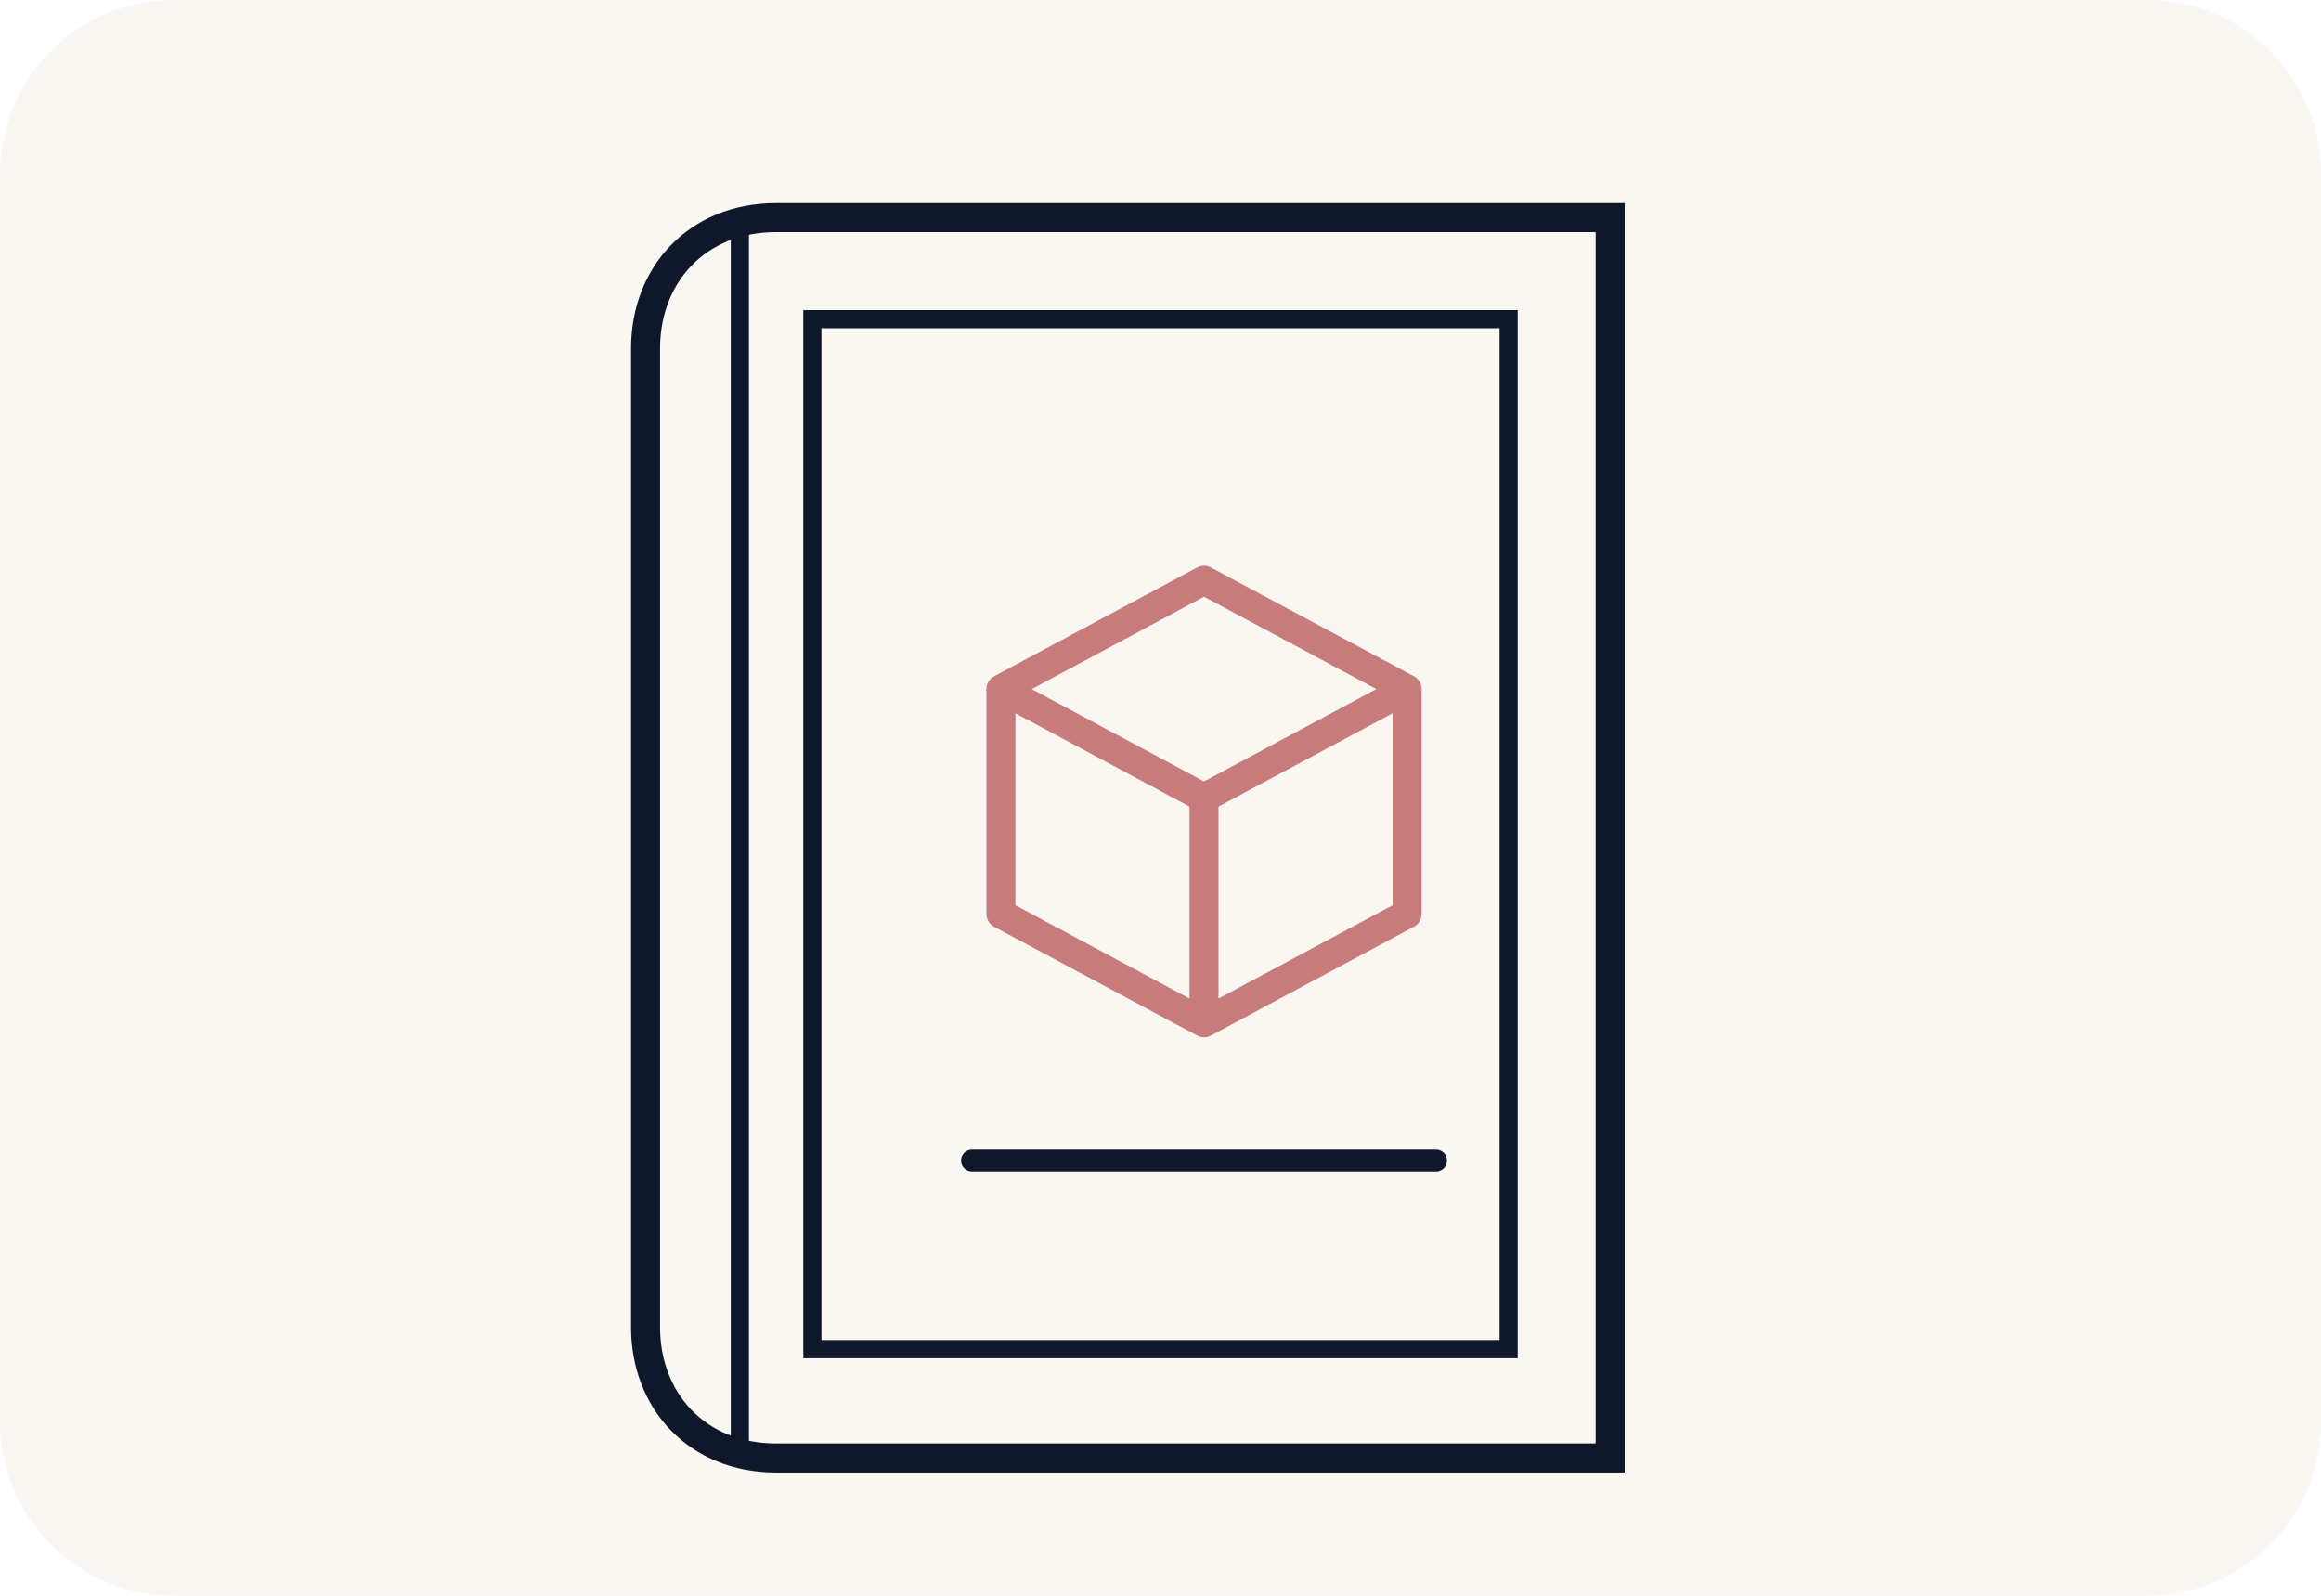
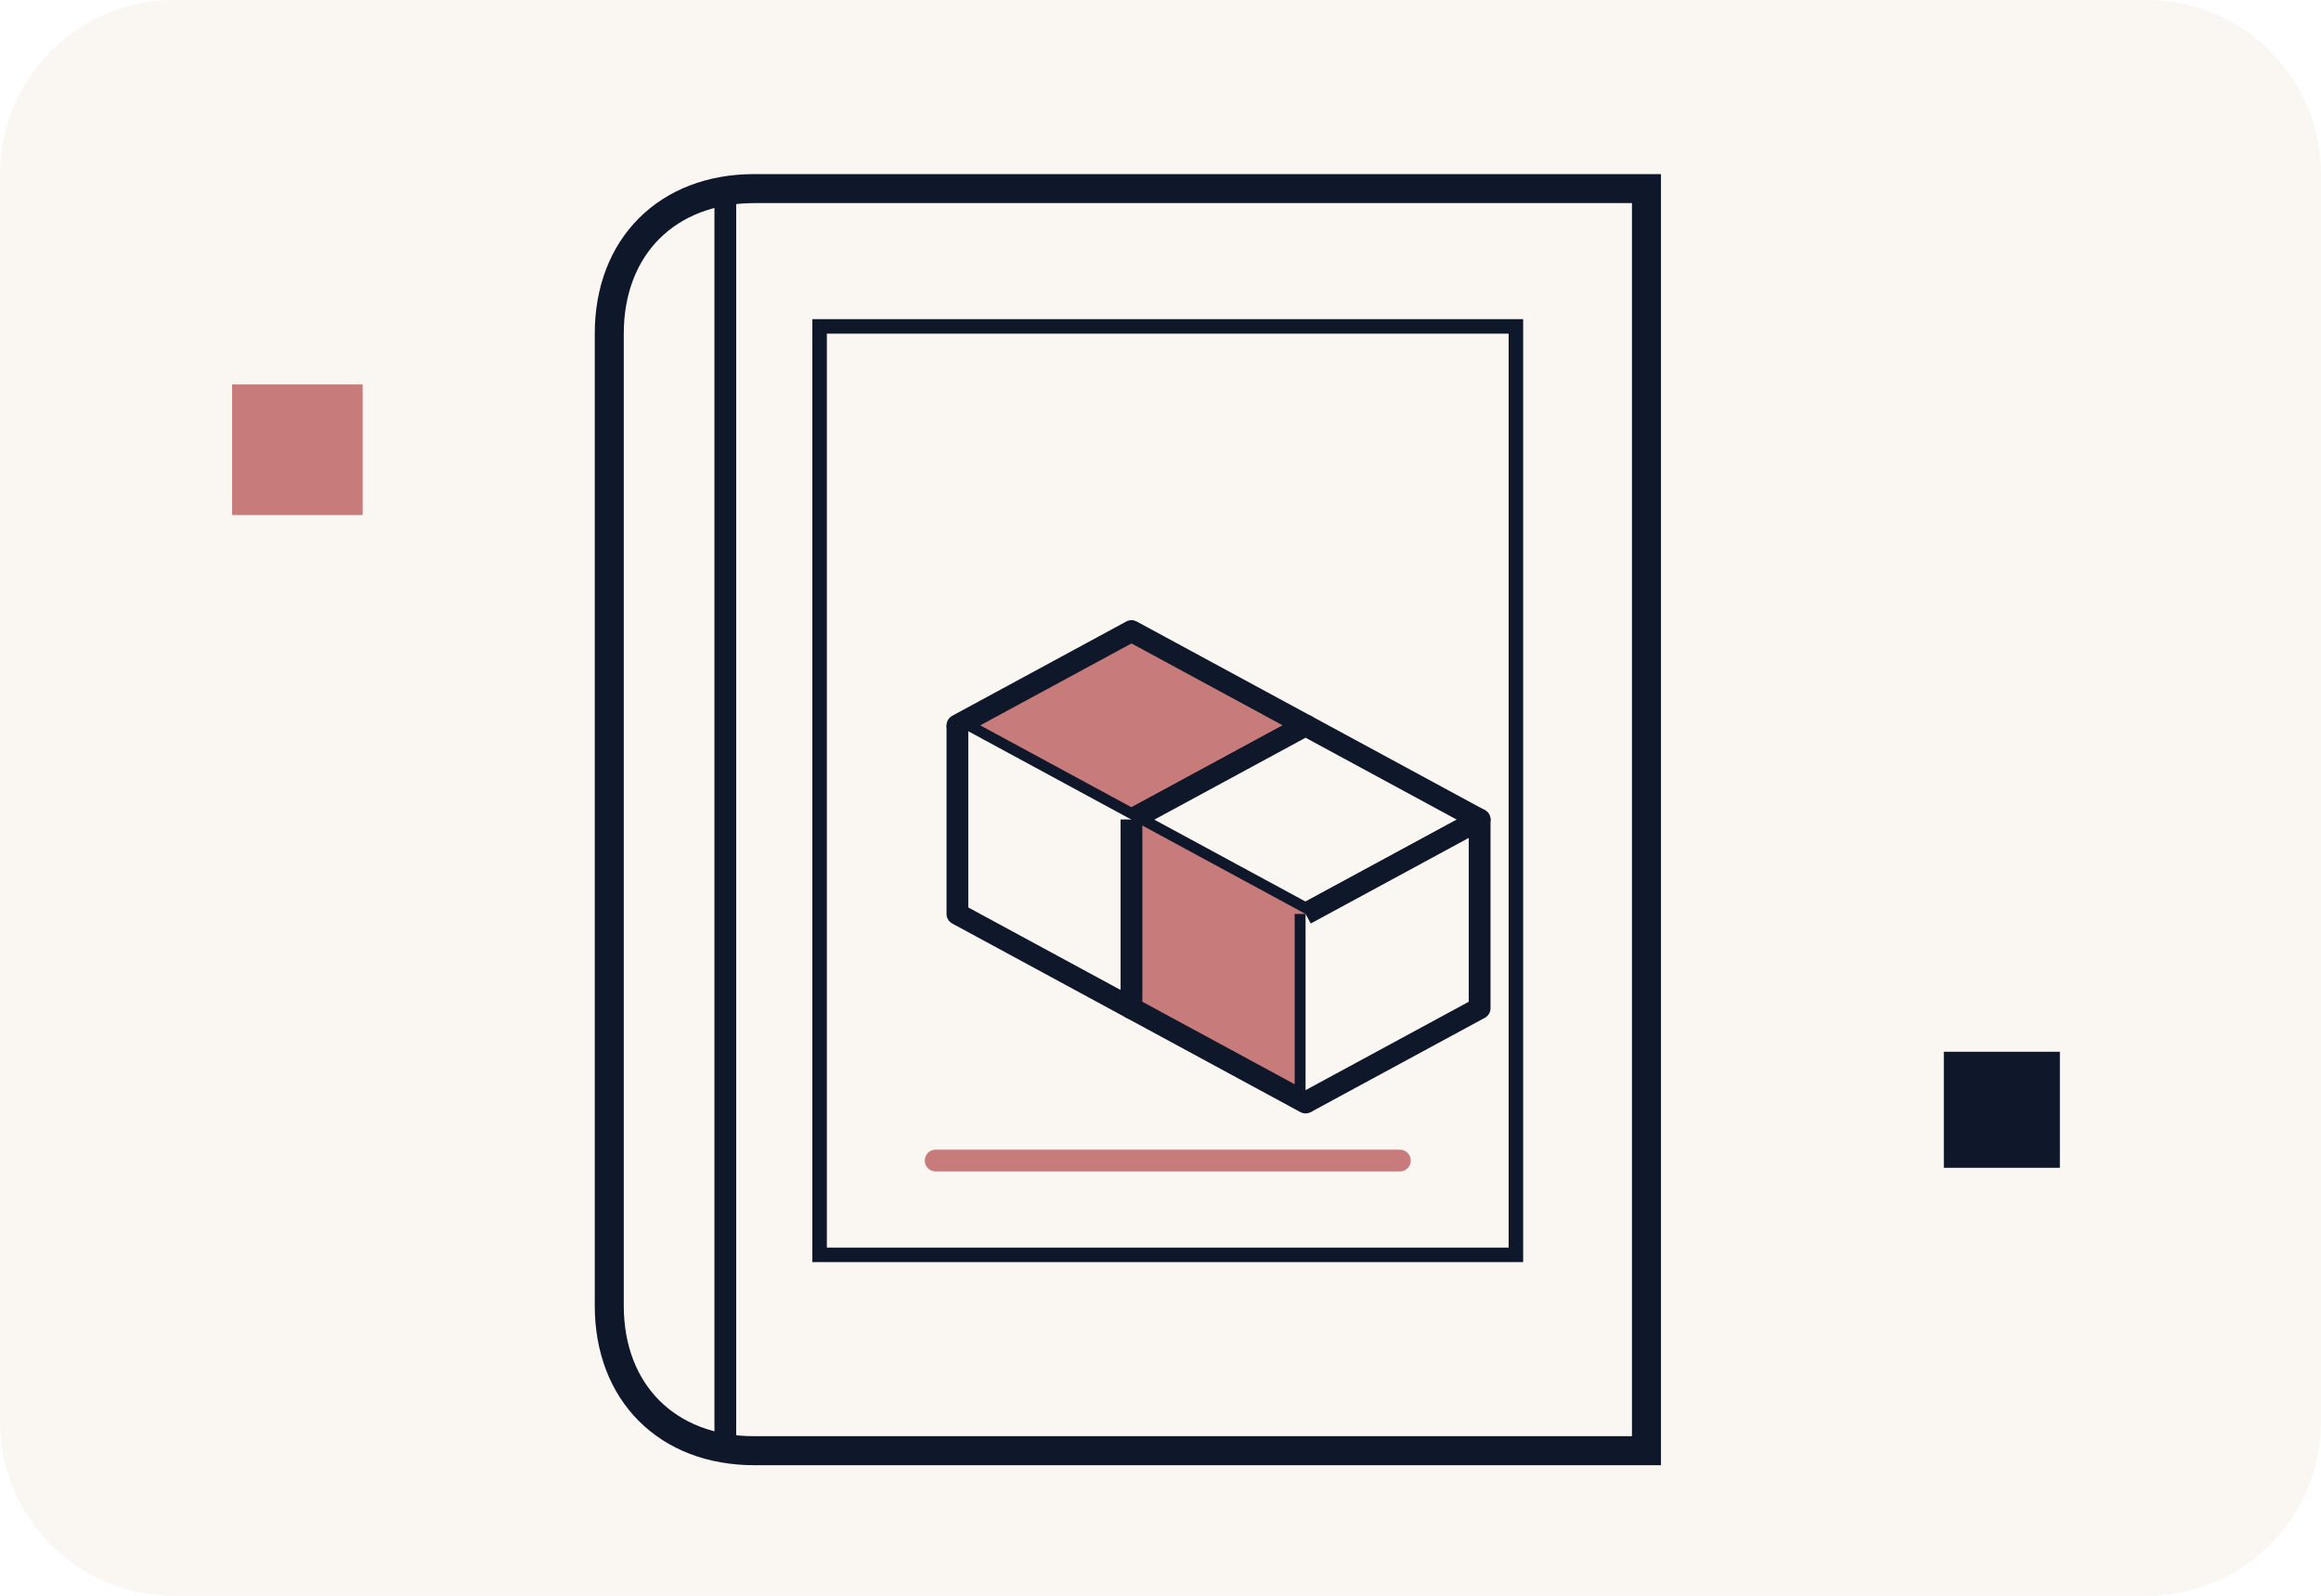
<svg xmlns="http://www.w3.org/2000/svg" viewBox="0 0 320 220">
  <rect width="320" height="220" rx="24" fill="#FAF7F2" />
-   <g transform="translate(89 21)">
-     <path d="M18 9h115v171H18c-11 0-18-8-18-18V27C0 17 7 9 18 9Z" fill="#FAF7F2" stroke="#0F172A" stroke-width="4" />
-     <path d="M13 9v171M23 23h96v142H23z" fill="none" stroke="#0F172A" stroke-width="2.5" />
-     <g fill="none" stroke="#C77B7B" stroke-width="4" stroke-linejoin="round">
-       <path d="m49 74 28-15 28 15-28 15-28-15Z" />
-       <path d="m49 74v31l28 15 28-15V74M77 89v31" />
+   <g transform="translate(84 17)">
+     <path d="M20 9h123v174H20c-12 0-20-8-20-20V29C0 17 8 9 20 9Z" fill="#FAF7F2" stroke="#0F172A" stroke-width="4" />
+     <path d="M16 9v174" stroke="#0F172A" stroke-width="3" />
+     <rect x="29" y="28" width="96" height="128" fill="none" stroke="#0F172A" stroke-width="2" />
+     <g stroke="#0F172A" stroke-width="3" stroke-linejoin="round">
+       <path d="m48 83 24-13 24 13-24 13-24-13Z" fill="#C77B7B" />
+       <path d="m72 96 24-13 24 13-24 13-24-13Z" fill="#FAF7F2" />
+       <path d="m48 83v26l24 13V96" fill="#FAF7F2" />
+       <path d="m72 96v26l24 13v-26" fill="#C77B7B" />
+       <path d="m96 109 24-13v26l-24 13" fill="#FAF7F2" />
    </g>
-     <path d="M45 139h64" stroke="#0F172A" stroke-width="3" stroke-linecap="round" />
+     <path d="M45 143h64" stroke="#C77B7B" stroke-width="3" stroke-linecap="round" />
  </g>
+   <rect x="32" y="53" width="18" height="18" fill="#C77B7B" />
+   <rect x="268" y="145" width="16" height="16" fill="#0F172A" />
</svg>
